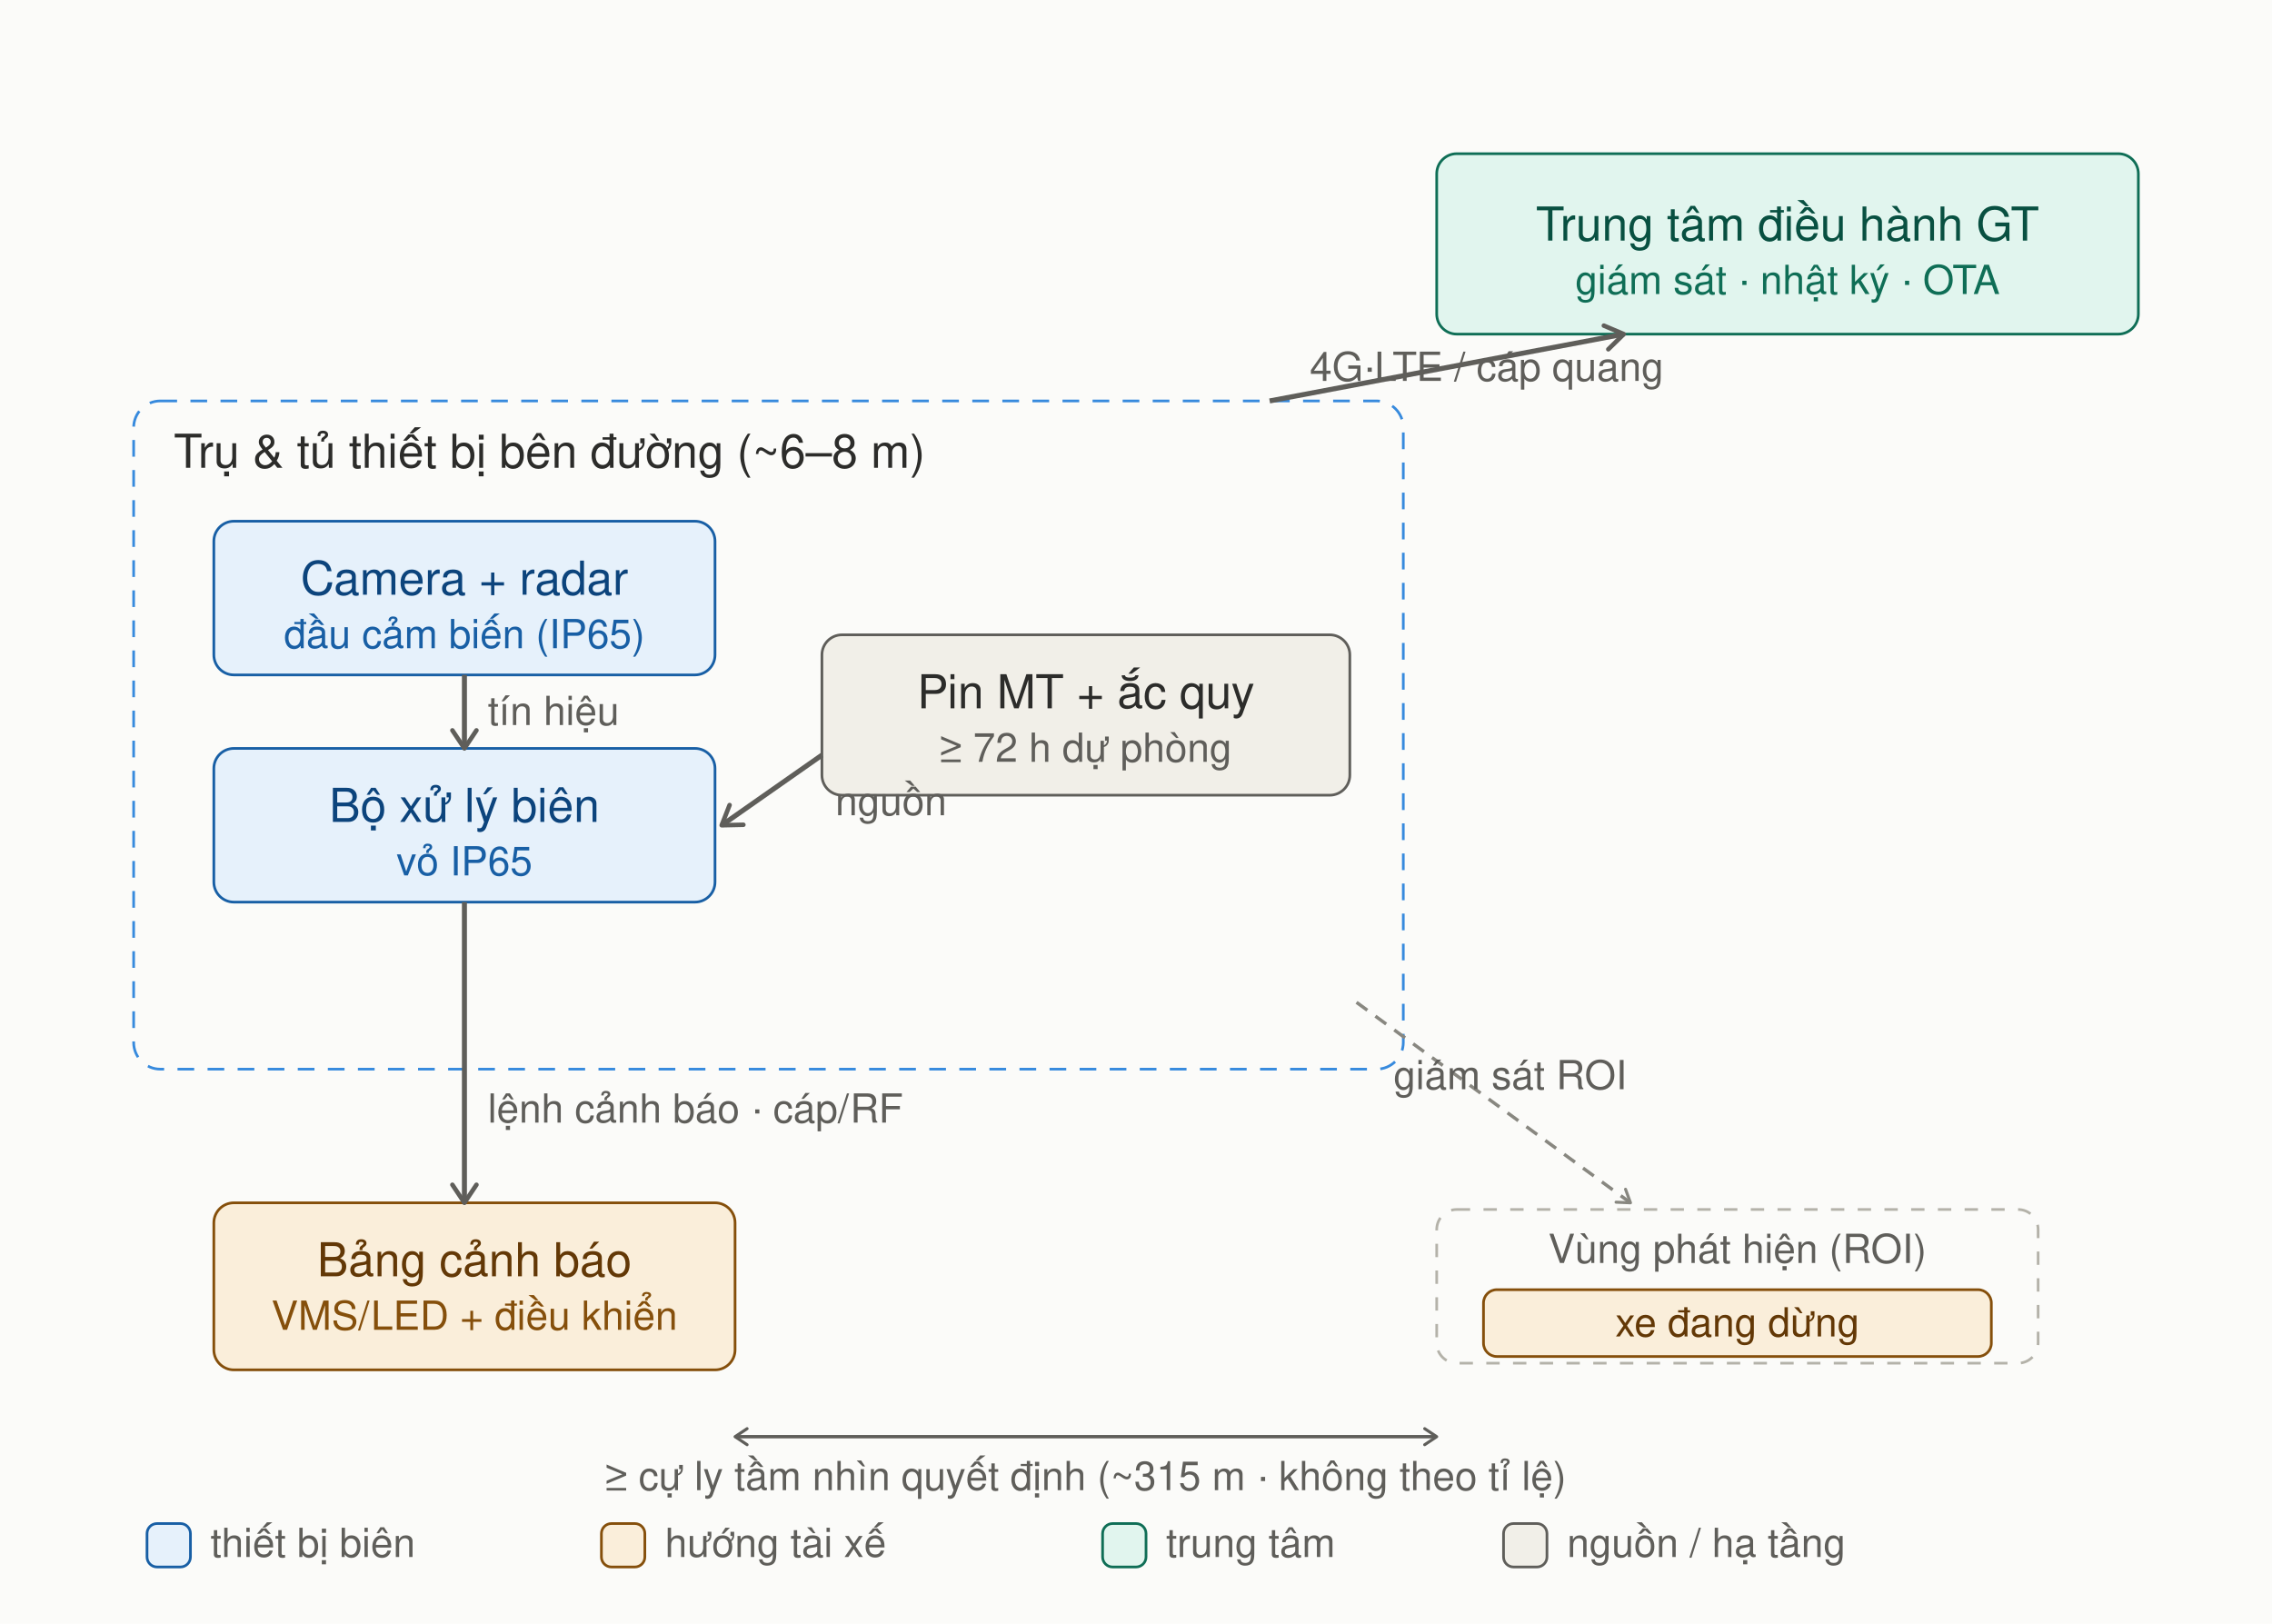
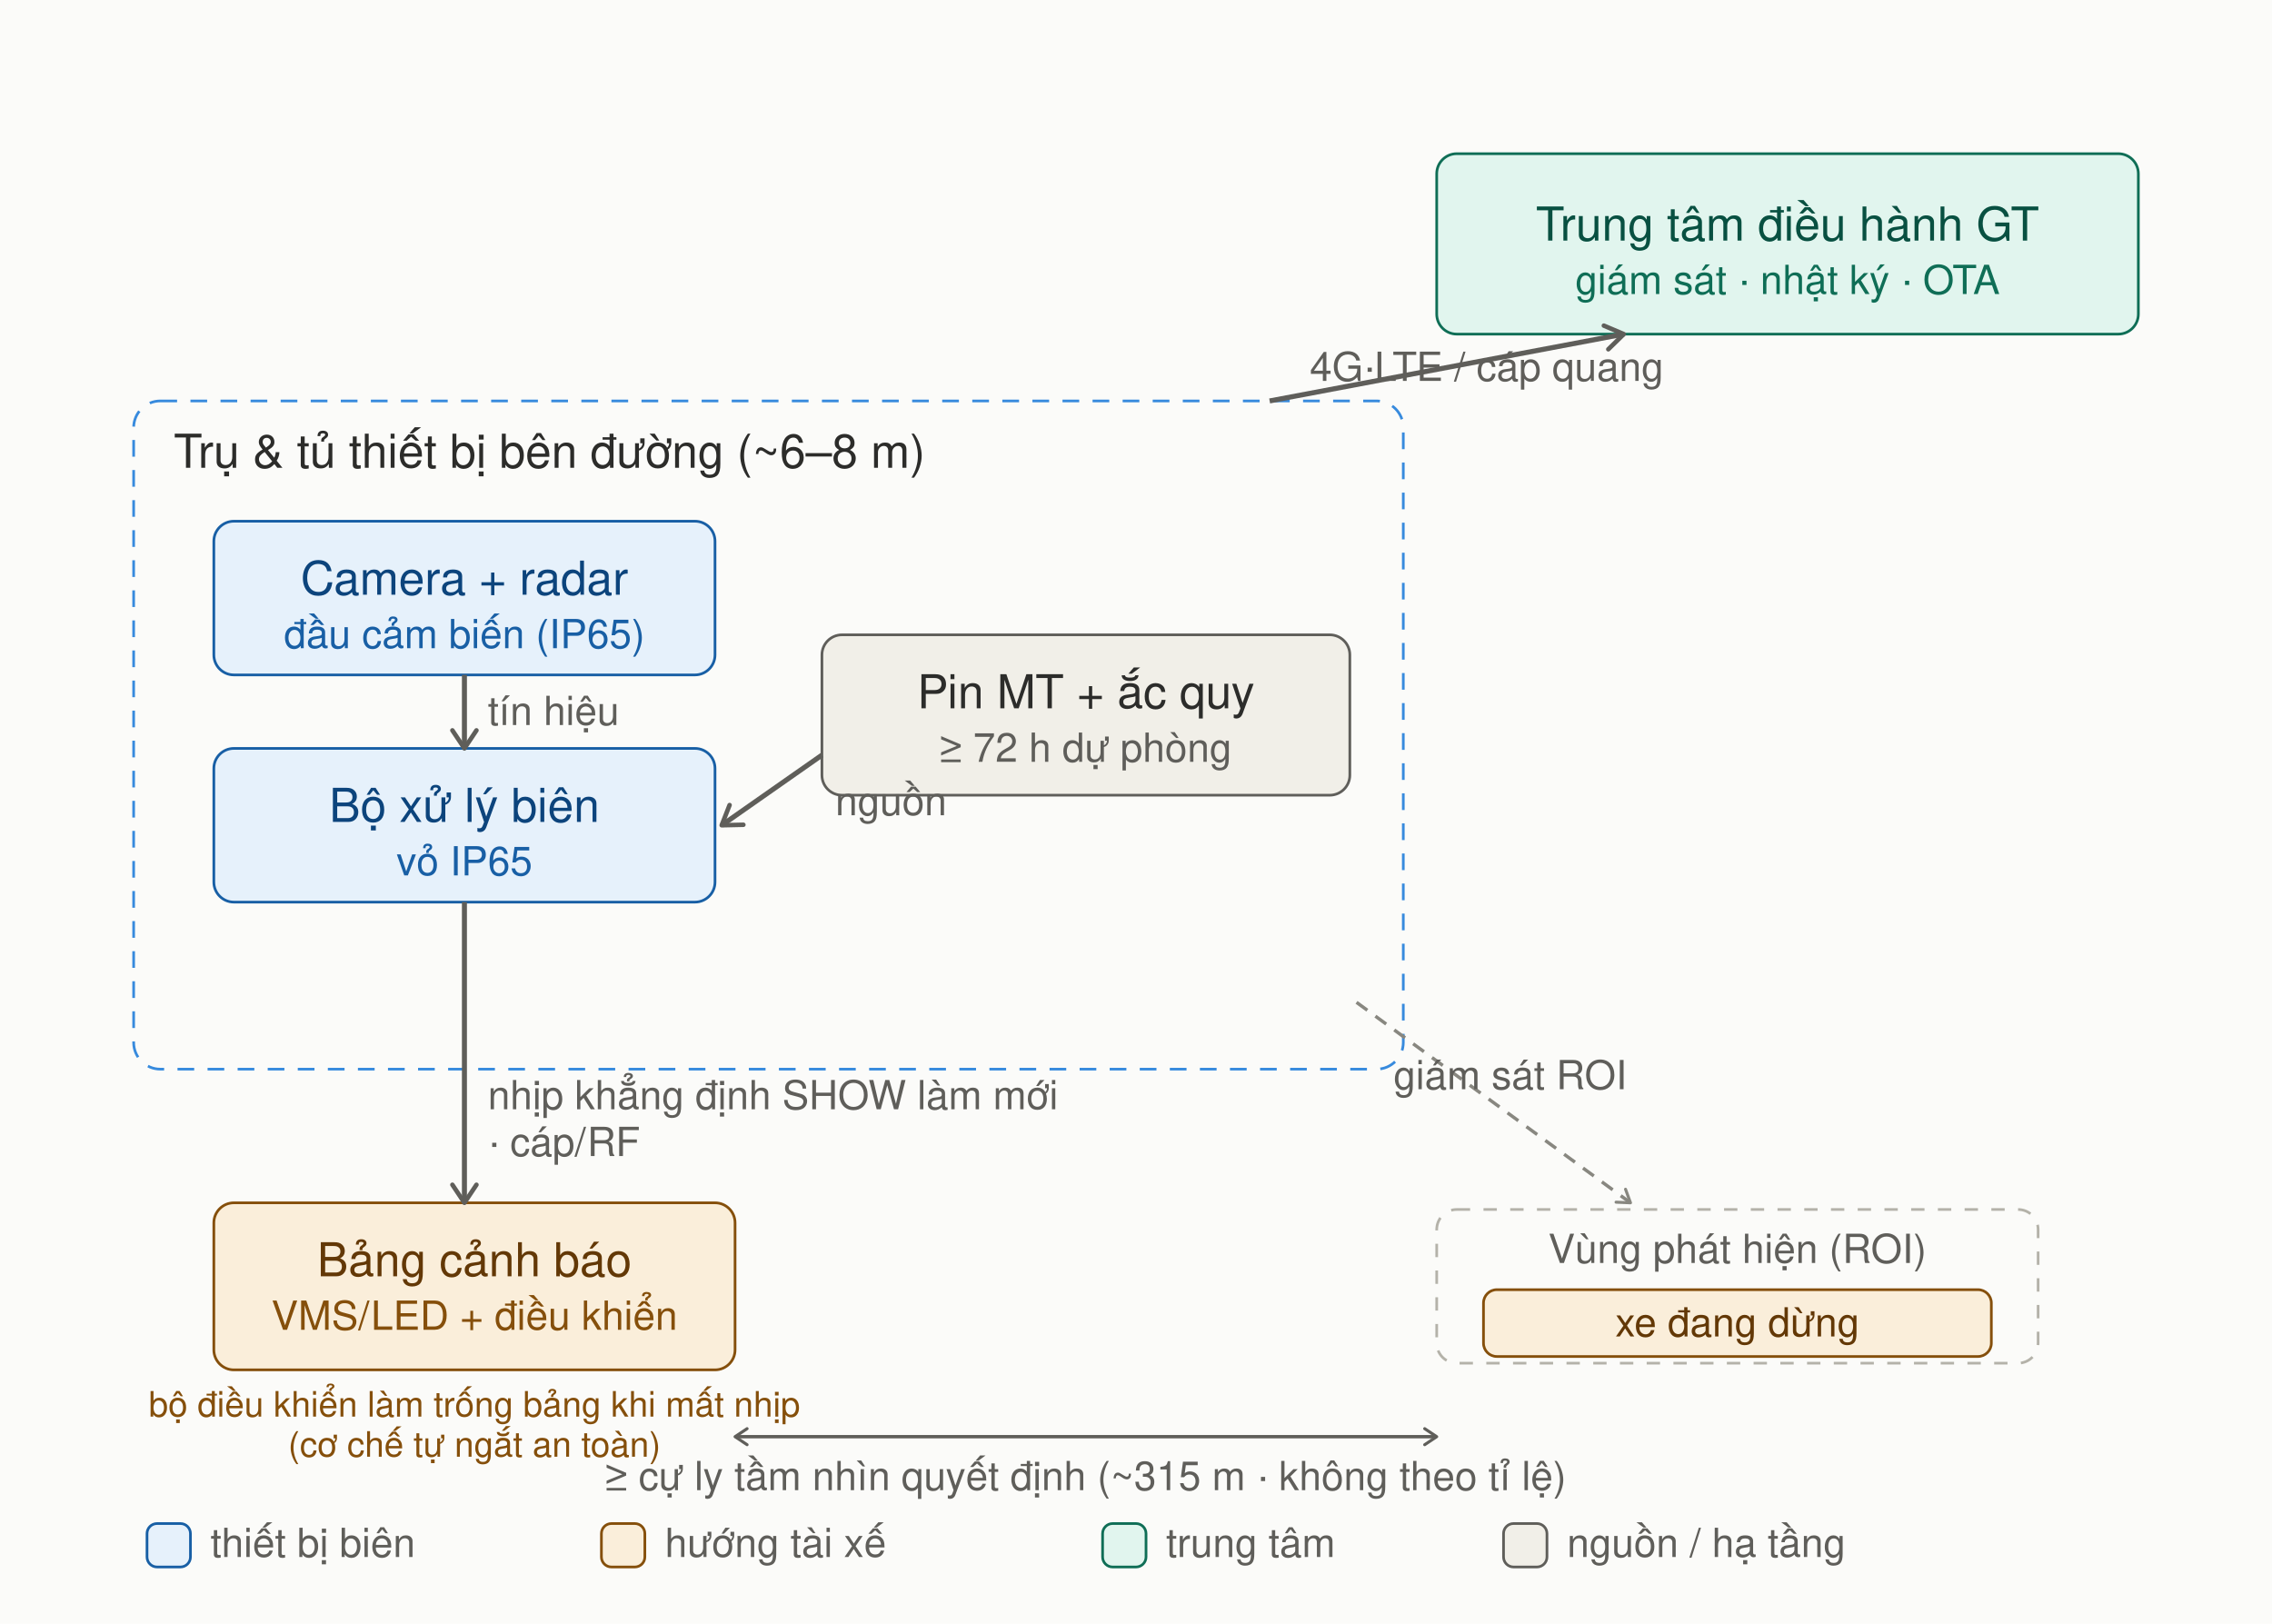
<svg xmlns="http://www.w3.org/2000/svg" width="100%" viewBox="0 0 680 486" role="img" font-family="'Segoe UI', Helvetica, Arial, sans-serif">
  <defs>
    <marker id="arrow" viewBox="0 0 10 10" refX="8" refY="5" markerWidth="6" markerHeight="6" orient="auto-start-reverse">
      <path d="M2 1L8 5L2 9" fill="none" stroke="context-stroke" stroke-width="1.5" stroke-linecap="round" stroke-linejoin="round" />
    </marker>
  </defs>
  <rect x="0" y="0" width="680" height="486" fill="#FBFBF9" />
  <rect x="430" y="46" width="210" height="54" rx="6" fill="#E1F5EE" stroke="#0F6E56" stroke-width="0.8" />
  <text x="535" y="72" font-size="14" font-weight="500" fill="#085041" text-anchor="middle">Trung tâm điều hành GT</text>
  <text x="535" y="88" font-size="12" fill="#0F6E56" text-anchor="middle">giám sát · nhật ký · OTA</text>
  <rect x="40" y="120" width="380" height="200" rx="8" fill="none" stroke="#378ADD" stroke-width="0.8" stroke-dasharray="5 4" />
  <text x="52" y="140" font-size="14" font-weight="500" fill="#2C2C2A">Trụ &amp; tủ thiết bị bên đường (~6–8 m)</text>
  <rect x="64" y="156" width="150" height="46" rx="6" fill="#E6F1FB" stroke="#185FA5" stroke-width="0.8" />
  <text x="139" y="178" font-size="14" font-weight="500" fill="#0C447C" text-anchor="middle">Camera + radar</text>
  <text x="139" y="194" font-size="12" fill="#185FA5" text-anchor="middle">đầu cảm biến (IP65)</text>
  <rect x="64" y="224" width="150" height="46" rx="6" fill="#E6F1FB" stroke="#185FA5" stroke-width="0.8" />
  <text x="139" y="246" font-size="14" font-weight="500" fill="#0C447C" text-anchor="middle">Bộ xử lý biên</text>
  <text x="139" y="262" font-size="12" fill="#185FA5" text-anchor="middle">vỏ IP65</text>
  <rect x="246" y="190" width="158" height="48" rx="6" fill="#F1EFE8" stroke="#5F5E5A" stroke-width="0.8" />
  <text x="325" y="212" font-size="14" font-weight="500" fill="#2C2C2A" text-anchor="middle">Pin MT + ắc quy</text>
  <text x="325" y="228" font-size="12" fill="#5F5E5A" text-anchor="middle">≥ 72 h dự phòng</text>
  <rect x="64" y="360" width="156" height="50" rx="6" fill="#FAEEDA" stroke="#854F0B" stroke-width="0.8" />
  <text x="142" y="382" font-size="14" font-weight="500" fill="#633806" text-anchor="middle">Bảng cảnh báo</text>
  <text x="142" y="398" font-size="12" fill="#854F0B" text-anchor="middle">VMS/LED + điều khiển</text>
+   <text x="142" y="424" font-size="10.5" fill="#854F0B" text-anchor="middle">bộ điều khiển làm trống bảng khi mất nhịp</text>
+   <text x="142" y="436" font-size="10.5" fill="#854F0B" text-anchor="middle">(cơ chế tự ngắt an toàn)</text>
  <rect x="430" y="362" width="180" height="46" rx="6" fill="none" stroke="#B4B2A9" stroke-width="0.8" stroke-dasharray="4 4" />
  <text x="520" y="378" font-size="12" fill="#5F5E5A" text-anchor="middle">Vùng phát hiện (ROI)</text>
  <rect x="444" y="386" width="152" height="20" rx="4" fill="#FAEEDA" stroke="#854F0B" stroke-width="0.8" />
  <text x="520" y="400" font-size="12" fill="#633806" text-anchor="middle">xe đang dừng</text>
  <line x1="139" y1="202" x2="139" y2="224" stroke="#5F5E5A" stroke-width="1.5" marker-end="url(#arrow)" />
  <text x="146" y="217" font-size="12" fill="#5F5E5A" text-anchor="start">tín hiệu</text>
  <line x1="246" y1="226" x2="216" y2="247" stroke="#5F5E5A" stroke-width="1.5" marker-end="url(#arrow)" />
  <text x="250" y="244" font-size="12" fill="#5F5E5A" text-anchor="start">nguồn</text>
  <line x1="380" y1="120" x2="486" y2="100" stroke="#5F5E5A" stroke-width="1.5" marker-end="url(#arrow)" />
  <text x="392" y="114" font-size="12" fill="#5F5E5A" text-anchor="start">4G·LTE / cáp quang</text>
  <line x1="139" y1="270" x2="139" y2="360" stroke="#5F5E5A" stroke-width="1.5" marker-end="url(#arrow)" />
-   <text x="146" y="336" font-size="12" fill="#5F5E5A" text-anchor="start">lệnh cảnh báo · cáp/RF</text>
+   <text x="146" y="332" font-size="12" fill="#5F5E5A" text-anchor="start">nhịp khẳng định SHOW làm mới</text>
+   <text x="146" y="346" font-size="12" fill="#5F5E5A" text-anchor="start">· cáp/RF</text>
  <line x1="406" y1="300" x2="488" y2="360" stroke="#888780" stroke-width="1" stroke-dasharray="4 3" marker-end="url(#arrow)" />
  <text x="452" y="326" font-size="12" fill="#5F5E5A" text-anchor="middle">giám sát ROI</text>
  <line x1="220" y1="430" x2="430" y2="430" stroke="#5F5E5A" stroke-width="1" marker-start="url(#arrow)" marker-end="url(#arrow)" />
  <text x="325" y="446" font-size="12" fill="#5F5E5A" text-anchor="middle">≥ cự ly tầm nhìn quyết định (~315 m · không theo tỉ lệ)</text>
  <rect x="44" y="456" width="13" height="13" rx="3" fill="#E6F1FB" stroke="#185FA5" stroke-width="0.8" />
  <text x="63" y="466" font-size="12" fill="#5F5E5A">thiết bị biên</text>
  <rect x="180" y="456" width="13" height="13" rx="3" fill="#FAEEDA" stroke="#854F0B" stroke-width="0.8" />
  <text x="199" y="466" font-size="12" fill="#5F5E5A">hướng tài xế</text>
  <rect x="330" y="456" width="13" height="13" rx="3" fill="#E1F5EE" stroke="#0F6E56" stroke-width="0.8" />
  <text x="349" y="466" font-size="12" fill="#5F5E5A">trung tâm</text>
  <rect x="450" y="456" width="13" height="13" rx="3" fill="#F1EFE8" stroke="#5F5E5A" stroke-width="0.8" />
  <text x="469" y="466" font-size="12" fill="#5F5E5A">nguồn / hạ tầng</text>
</svg>
